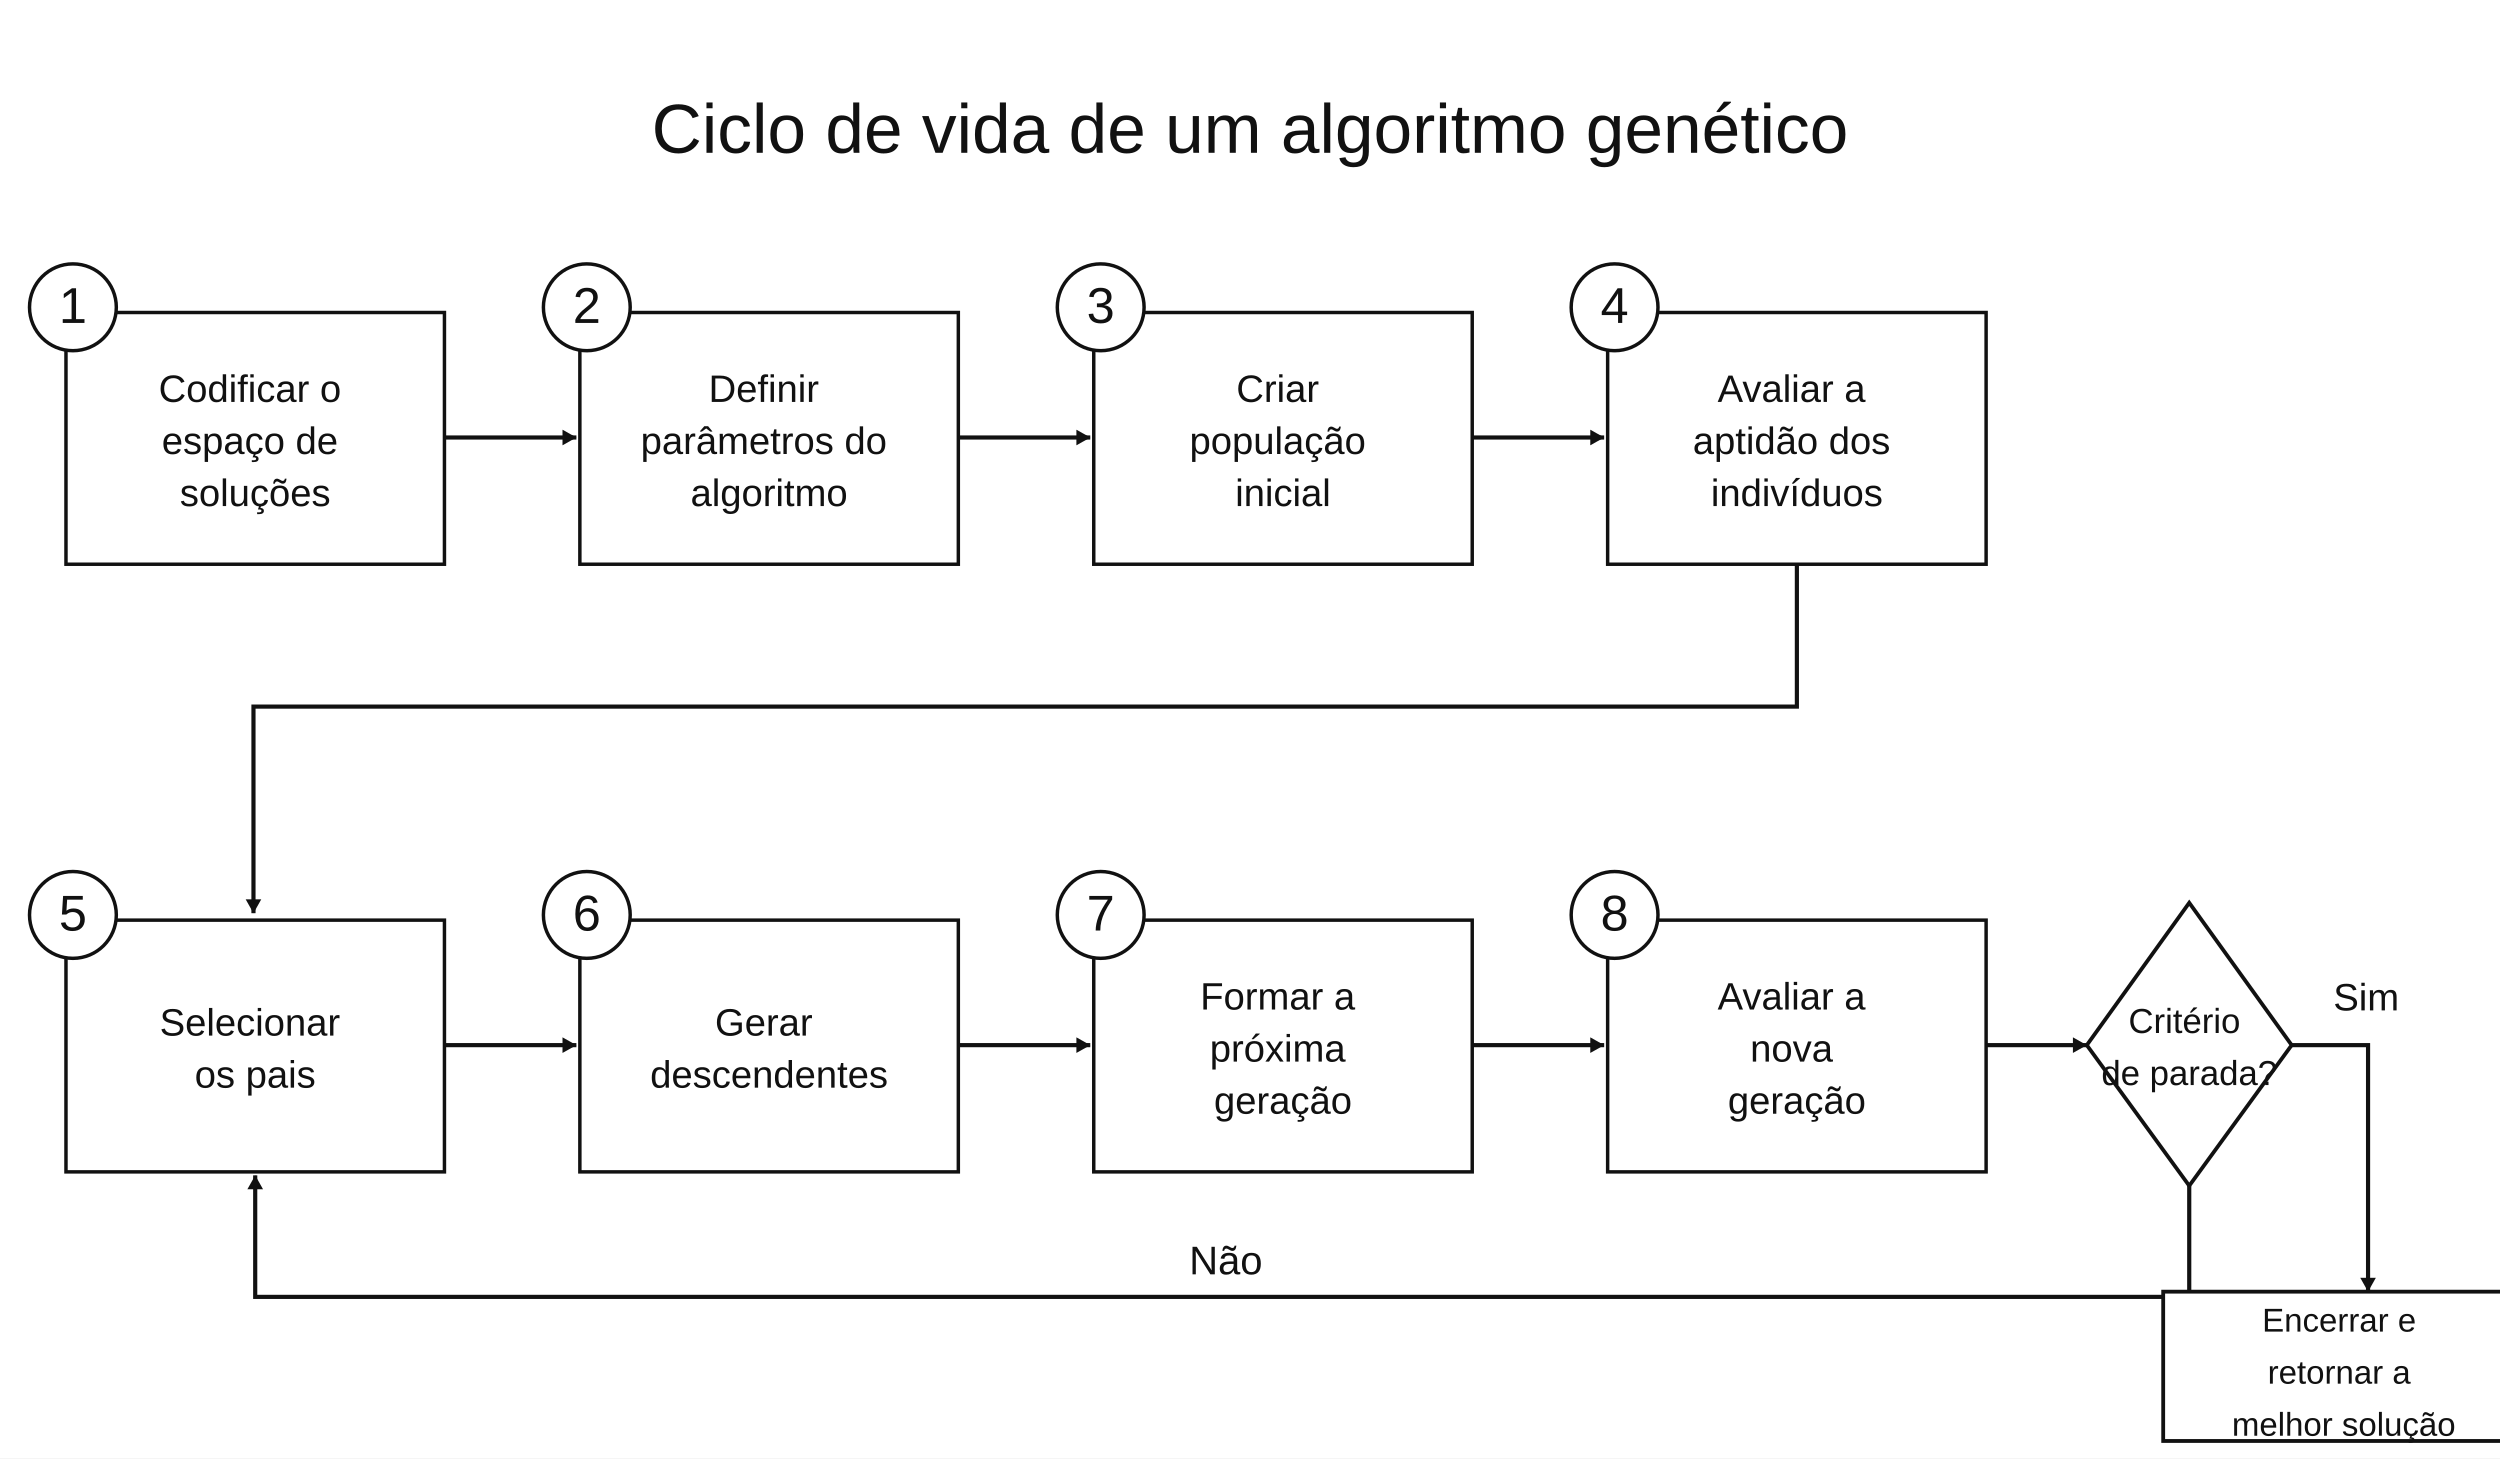
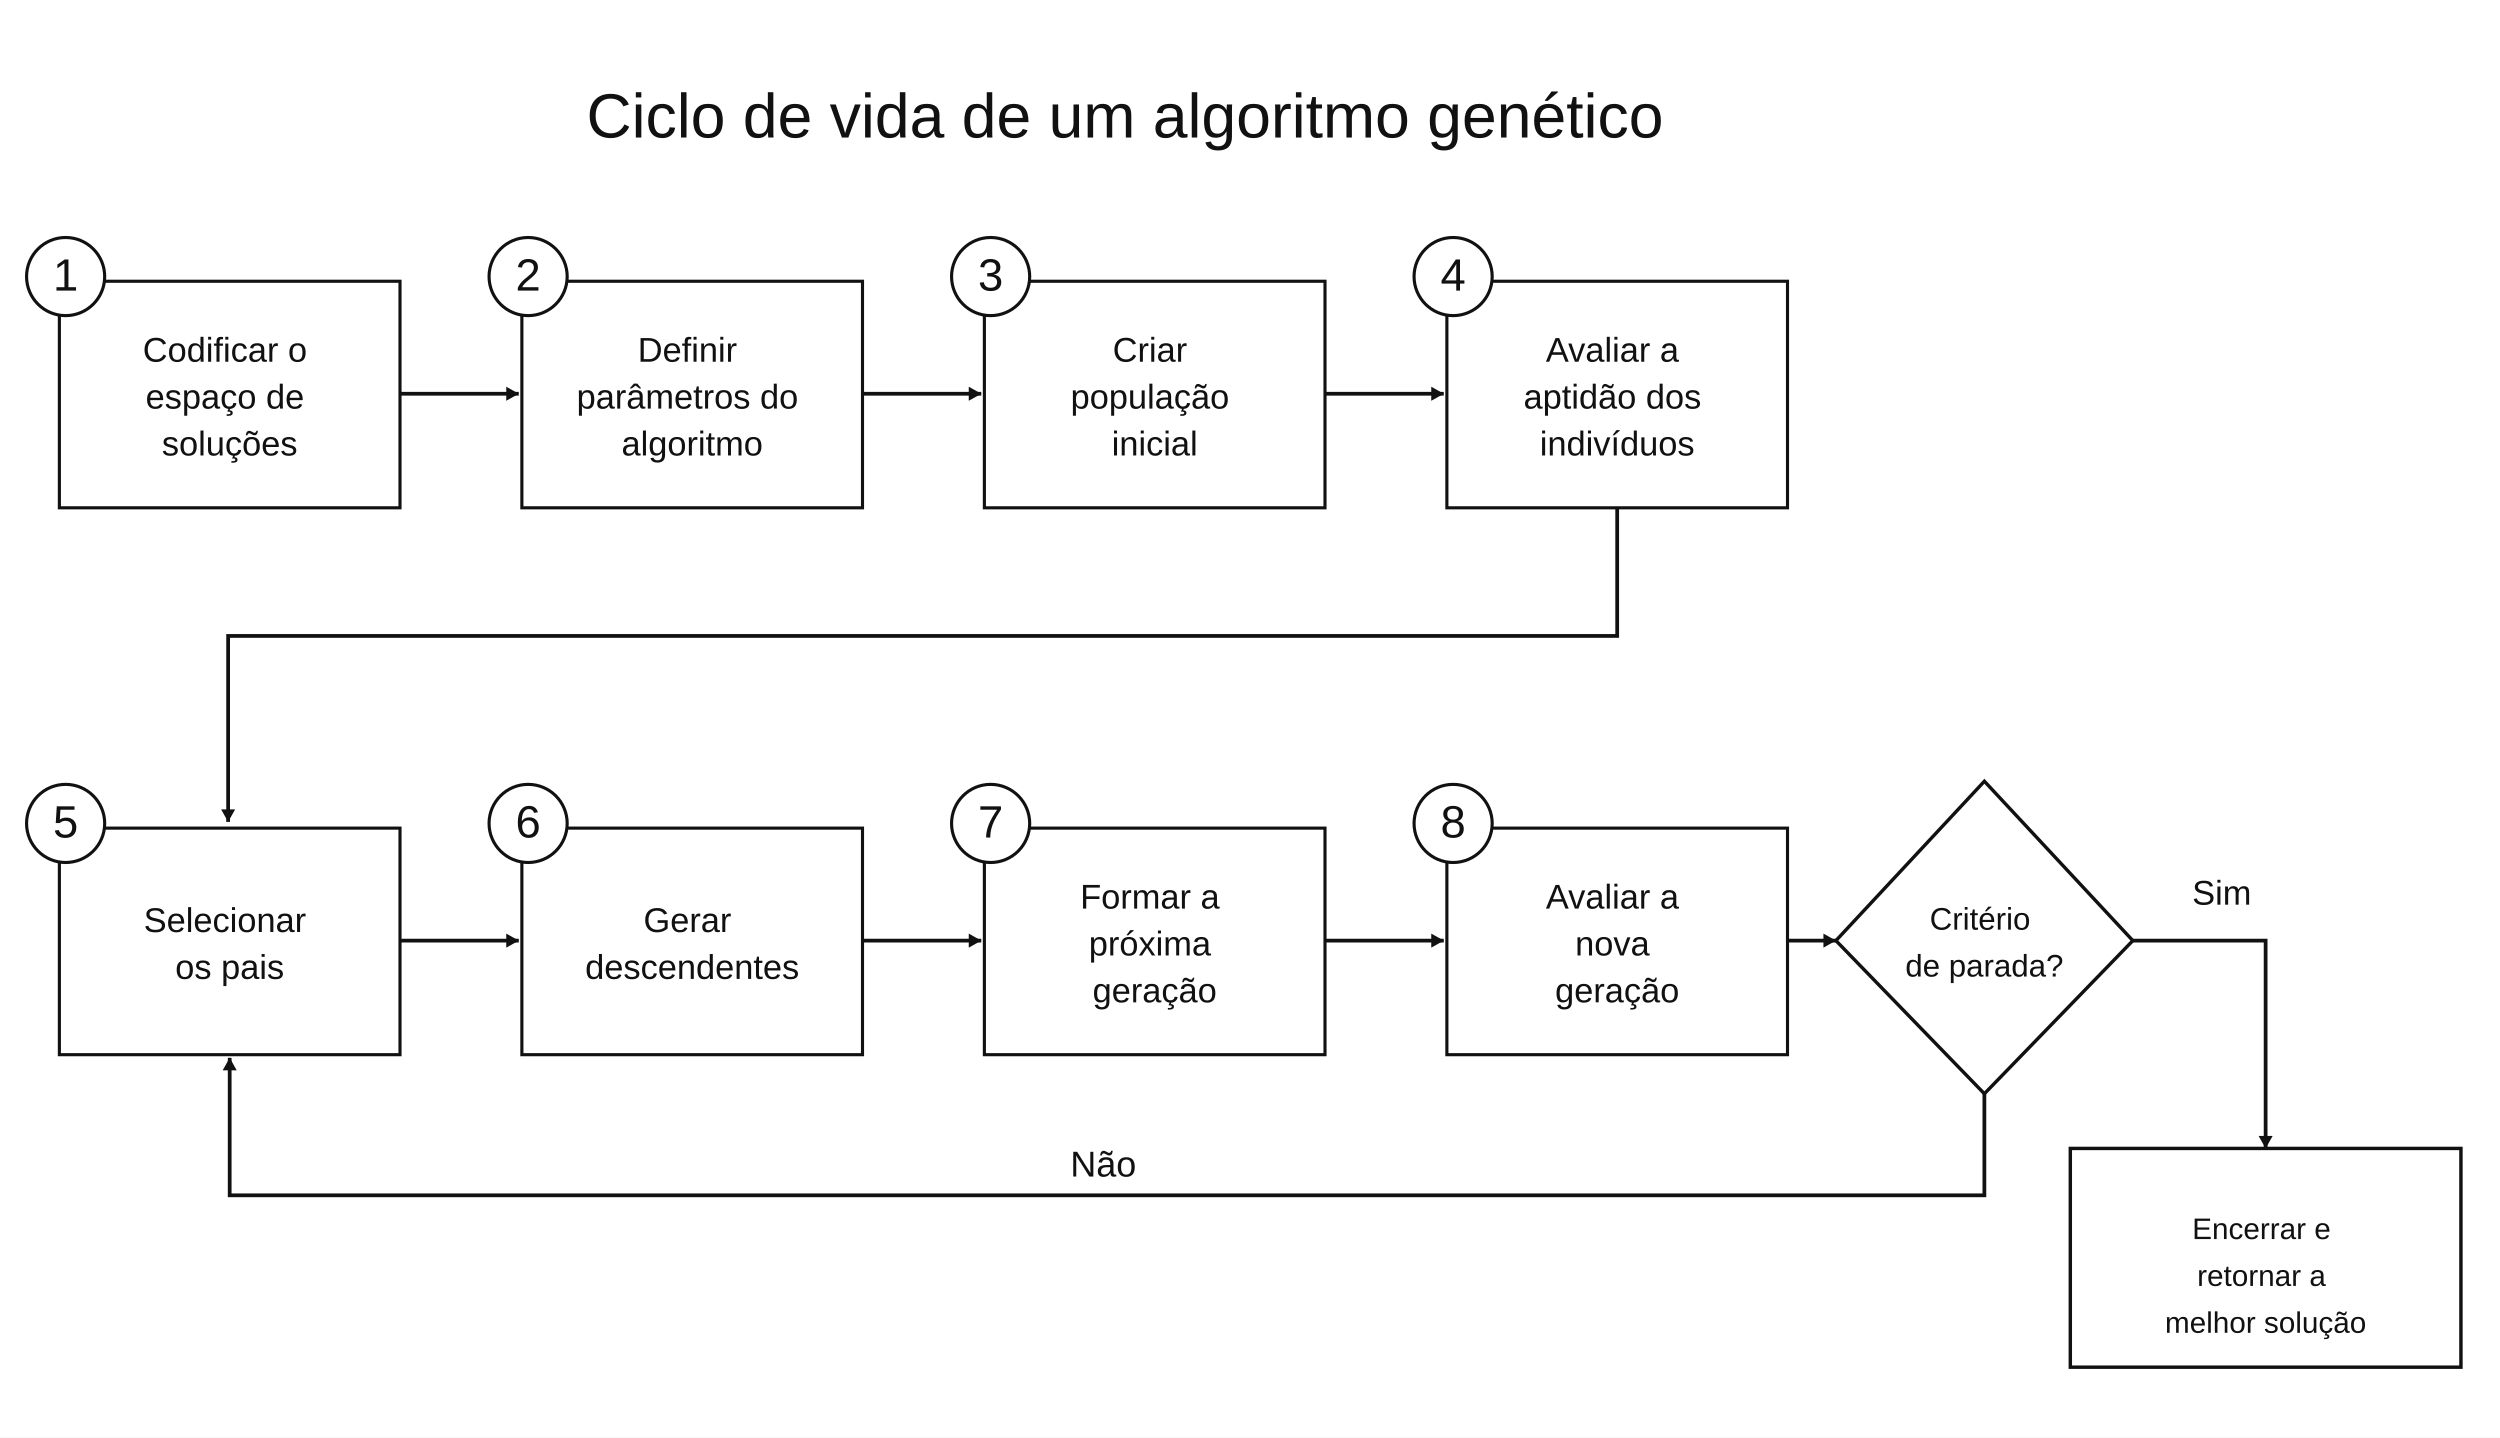
- <svg xmlns="http://www.w3.org/2000/svg" viewBox="0 0 1440 840" role="img" aria-labelledby="title desc">
+ <svg xmlns="http://www.w3.org/2000/svg" viewBox="0 0 1600 920" role="img" aria-labelledby="title desc">
  <defs>
    <marker id="arrow" markerWidth="11" markerHeight="11" refX="9" refY="5.5" orient="auto" markerUnits="userSpaceOnUse">
      <path d="M1,1 L9,5.5 L1,10 Z" fill="#111111" />
    </marker>
  </defs>
-   <rect width="1440" height="840" fill="#ffffff" />
+   <rect width="1600" height="920" fill="#ffffff" />
  <text x="720" y="88" text-anchor="middle" fill="#111111" font-family="Arial,Helvetica,sans-serif" font-size="40">
    <tspan x="720" dy="0">Ciclo de vida de um algoritmo genético</tspan>
  </text>
  <rect x="38" y="180" width="218" height="145" fill="#ffffff" stroke="#111111" stroke-width="2" />
  <circle cx="42" cy="177" r="25" fill="#ffffff" stroke="#111111" stroke-width="2" />
  <text x="42" y="186" font-family="Arial,Helvetica,sans-serif" font-size="29" text-anchor="middle" fill="#111111">1</text>
  <text x="147" y="231.5" text-anchor="middle" fill="#111111" font-family="Arial,Helvetica,sans-serif" font-size="22">
    <tspan x="147" dy="0">Codificar o</tspan>
    <tspan x="147" dy="30">espaço de</tspan>
    <tspan x="147" dy="30">soluções</tspan>
  </text>
  <rect x="334" y="180" width="218" height="145" fill="#ffffff" stroke="#111111" stroke-width="2" />
  <circle cx="338" cy="177" r="25" fill="#ffffff" stroke="#111111" stroke-width="2" />
  <text x="338" y="186" font-family="Arial,Helvetica,sans-serif" font-size="29" text-anchor="middle" fill="#111111">2</text>
  <text x="443" y="231.5" text-anchor="middle" fill="#111111" font-family="Arial,Helvetica,sans-serif" font-size="22">
    <tspan x="443" dy="0">Definir</tspan>
    <tspan x="443" dy="30">parâmetros do</tspan>
    <tspan x="443" dy="30">algoritmo</tspan>
  </text>
  <rect x="630" y="180" width="218" height="145" fill="#ffffff" stroke="#111111" stroke-width="2" />
  <circle cx="634" cy="177" r="25" fill="#ffffff" stroke="#111111" stroke-width="2" />
  <text x="634" y="186" font-family="Arial,Helvetica,sans-serif" font-size="29" text-anchor="middle" fill="#111111">3</text>
  <text x="739" y="231.5" text-anchor="middle" fill="#111111" font-family="Arial,Helvetica,sans-serif" font-size="22">
    <tspan x="739" dy="0">Criar</tspan>
    <tspan x="739" dy="30">população</tspan>
    <tspan x="739" dy="30">inicial</tspan>
  </text>
  <rect x="926" y="180" width="218" height="145" fill="#ffffff" stroke="#111111" stroke-width="2" />
  <circle cx="930" cy="177" r="25" fill="#ffffff" stroke="#111111" stroke-width="2" />
  <text x="930" y="186" font-family="Arial,Helvetica,sans-serif" font-size="29" text-anchor="middle" fill="#111111">4</text>
  <text x="1035" y="231.5" text-anchor="middle" fill="#111111" font-family="Arial,Helvetica,sans-serif" font-size="22">
    <tspan x="1035" dy="0">Avaliar a</tspan>
    <tspan x="1035" dy="30">aptidão dos</tspan>
    <tspan x="1035" dy="30">indivíduos</tspan>
  </text>
  <rect x="38" y="530" width="218" height="145" fill="#ffffff" stroke="#111111" stroke-width="2" />
  <circle cx="42" cy="527" r="25" fill="#ffffff" stroke="#111111" stroke-width="2" />
  <text x="42" y="536" font-family="Arial,Helvetica,sans-serif" font-size="29" text-anchor="middle" fill="#111111">5</text>
  <text x="147" y="596.5" text-anchor="middle" fill="#111111" font-family="Arial,Helvetica,sans-serif" font-size="22">
    <tspan x="147" dy="0">Selecionar</tspan>
    <tspan x="147" dy="30">os pais</tspan>
  </text>
  <rect x="334" y="530" width="218" height="145" fill="#ffffff" stroke="#111111" stroke-width="2" />
  <circle cx="338" cy="527" r="25" fill="#ffffff" stroke="#111111" stroke-width="2" />
  <text x="338" y="536" font-family="Arial,Helvetica,sans-serif" font-size="29" text-anchor="middle" fill="#111111">6</text>
  <text x="443" y="596.5" text-anchor="middle" fill="#111111" font-family="Arial,Helvetica,sans-serif" font-size="22">
    <tspan x="443" dy="0">Gerar</tspan>
    <tspan x="443" dy="30">descendentes</tspan>
  </text>
  <rect x="630" y="530" width="218" height="145" fill="#ffffff" stroke="#111111" stroke-width="2" />
  <circle cx="634" cy="527" r="25" fill="#ffffff" stroke="#111111" stroke-width="2" />
  <text x="634" y="536" font-family="Arial,Helvetica,sans-serif" font-size="29" text-anchor="middle" fill="#111111">7</text>
  <text x="739" y="581.5" text-anchor="middle" fill="#111111" font-family="Arial,Helvetica,sans-serif" font-size="22">
    <tspan x="739" dy="0">Formar a</tspan>
    <tspan x="739" dy="30">próxima</tspan>
    <tspan x="739" dy="30">geração</tspan>
  </text>
  <rect x="926" y="530" width="218" height="145" fill="#ffffff" stroke="#111111" stroke-width="2" />
  <circle cx="930" cy="527" r="25" fill="#ffffff" stroke="#111111" stroke-width="2" />
  <text x="930" y="536" font-family="Arial,Helvetica,sans-serif" font-size="29" text-anchor="middle" fill="#111111">8</text>
  <text x="1035" y="581.5" text-anchor="middle" fill="#111111" font-family="Arial,Helvetica,sans-serif" font-size="22">
    <tspan x="1035" dy="0">Avaliar a</tspan>
    <tspan x="1035" dy="30">nova</tspan>
    <tspan x="1035" dy="30">geração</tspan>
  </text>
  <path d="M256 252 H332" fill="none" stroke="#111111" stroke-width="2.4" marker-end="url(#arrow)" />
  <path d="M552 252 H628" fill="none" stroke="#111111" stroke-width="2.4" marker-end="url(#arrow)" />
  <path d="M848 252 H924" fill="none" stroke="#111111" stroke-width="2.4" marker-end="url(#arrow)" />
  <path d="M1035 325 V407 H146 V526" fill="none" stroke="#111111" stroke-width="2.4" marker-end="url(#arrow)" />
  <path d="M256 602 H332" fill="none" stroke="#111111" stroke-width="2.4" marker-end="url(#arrow)" />
  <path d="M552 602 H628" fill="none" stroke="#111111" stroke-width="2.4" marker-end="url(#arrow)" />
  <path d="M848 602 H924" fill="none" stroke="#111111" stroke-width="2.4" marker-end="url(#arrow)" />
-   <path d="M1144 602 H1202" fill="none" stroke="#111111" stroke-width="2.4" marker-end="url(#arrow)" />
-   <path d="M1320 602 H1364 V744" fill="none" stroke="#111111" stroke-width="2.4" marker-end="url(#arrow)" />
-   <path d="M1261 683 V747 H147 V677" fill="none" stroke="#111111" stroke-width="2.4" marker-end="url(#arrow)" />
-   <path d="M1261 520 L1320 602 L1261 683 L1202 602 Z" fill="#ffffff" stroke="#111111" stroke-width="2.2" />
-   <text x="1261" y="595" text-anchor="middle" fill="#111111" font-family="Arial,Helvetica,sans-serif" font-size="20">
-     <tspan x="1261" dy="0">Critério</tspan>
-     <tspan x="1261" dy="30">de parada?</tspan>
+   <path d="M1144 602 H1175" fill="none" stroke="#111111" stroke-width="2.4" marker-end="url(#arrow)" />
+   <path d="M1365 602 H1450 V735" fill="none" stroke="#111111" stroke-width="2.4" marker-end="url(#arrow)" />
+   <path d="M1270 700 V765 H147 V677" fill="none" stroke="#111111" stroke-width="2.4" marker-end="url(#arrow)" />
+   <path d="M1270 500 L1365 602 L1270 700 L1175 602 Z" fill="#ffffff" stroke="#111111" stroke-width="2.2" />
+   <text x="1270" y="595" text-anchor="middle" fill="#111111" font-family="Arial,Helvetica,sans-serif" font-size="20">
+     <tspan x="1270" dy="0">Critério</tspan>
+     <tspan x="1270" dy="30">de parada?</tspan>
  </text>
-   <text x="1344" y="582" fill="#111111" font-family="Arial,Helvetica,sans-serif" font-size="22">Sim</text>
-   <text x="685" y="734" fill="#111111" font-family="Arial,Helvetica,sans-serif" font-size="23">Não</text>
-   <rect x="1246" y="744" width="208" height="86" fill="#ffffff" stroke="#111111" stroke-width="2.2" />
-   <text x="1350" y="767" text-anchor="middle" fill="#111111" font-family="Arial,Helvetica,sans-serif" font-size="19">
-     <tspan x="1350" dy="0">Encerrar e</tspan>
-     <tspan x="1350" dy="30">retornar a</tspan>
-     <tspan x="1350" dy="30">melhor solução</tspan>
+   <text x="1403" y="579" fill="#111111" font-family="Arial,Helvetica,sans-serif" font-size="22">Sim</text>
+   <text x="685" y="753" fill="#111111" font-family="Arial,Helvetica,sans-serif" font-size="23">Não</text>
+   <rect x="1325" y="735" width="250" height="140" fill="#ffffff" stroke="#111111" stroke-width="2.2" />
+   <text x="1450" y="793" text-anchor="middle" fill="#111111" font-family="Arial,Helvetica,sans-serif" font-size="19">
+     <tspan x="1450" dy="0">Encerrar e</tspan>
+     <tspan x="1450" dy="30">retornar a</tspan>
+     <tspan x="1450" dy="30">melhor solução</tspan>
  </text>
</svg>
